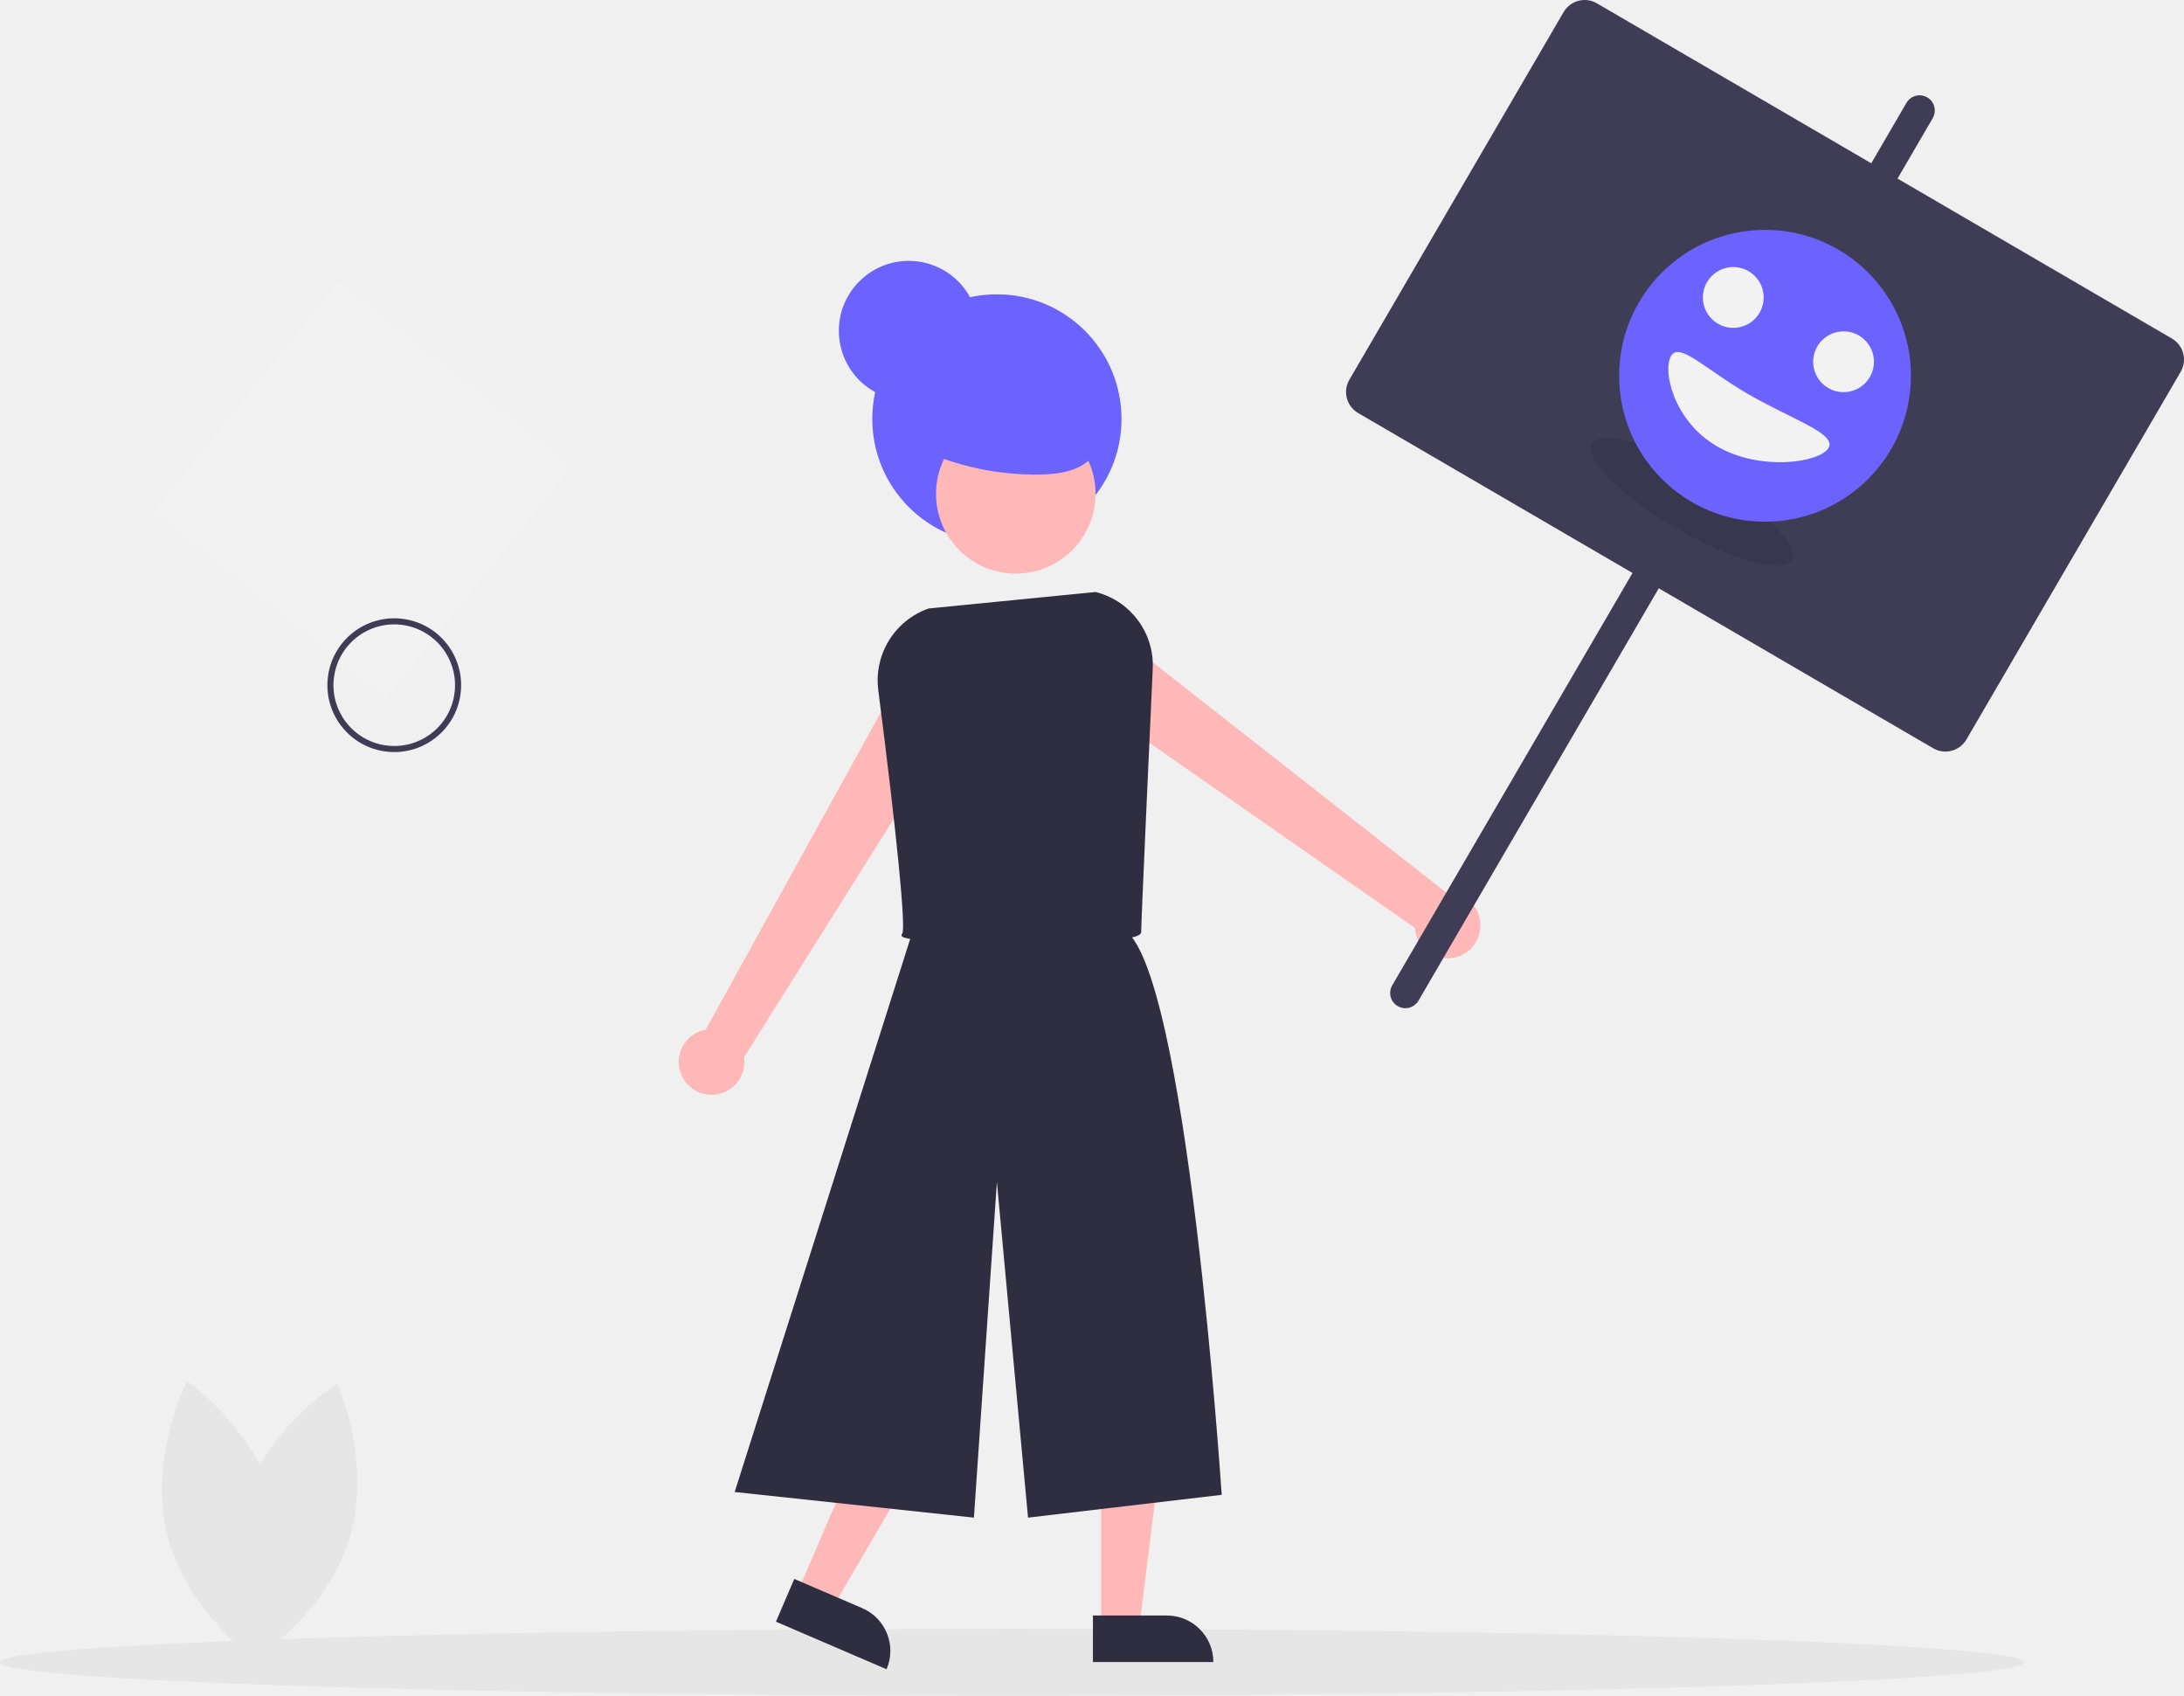
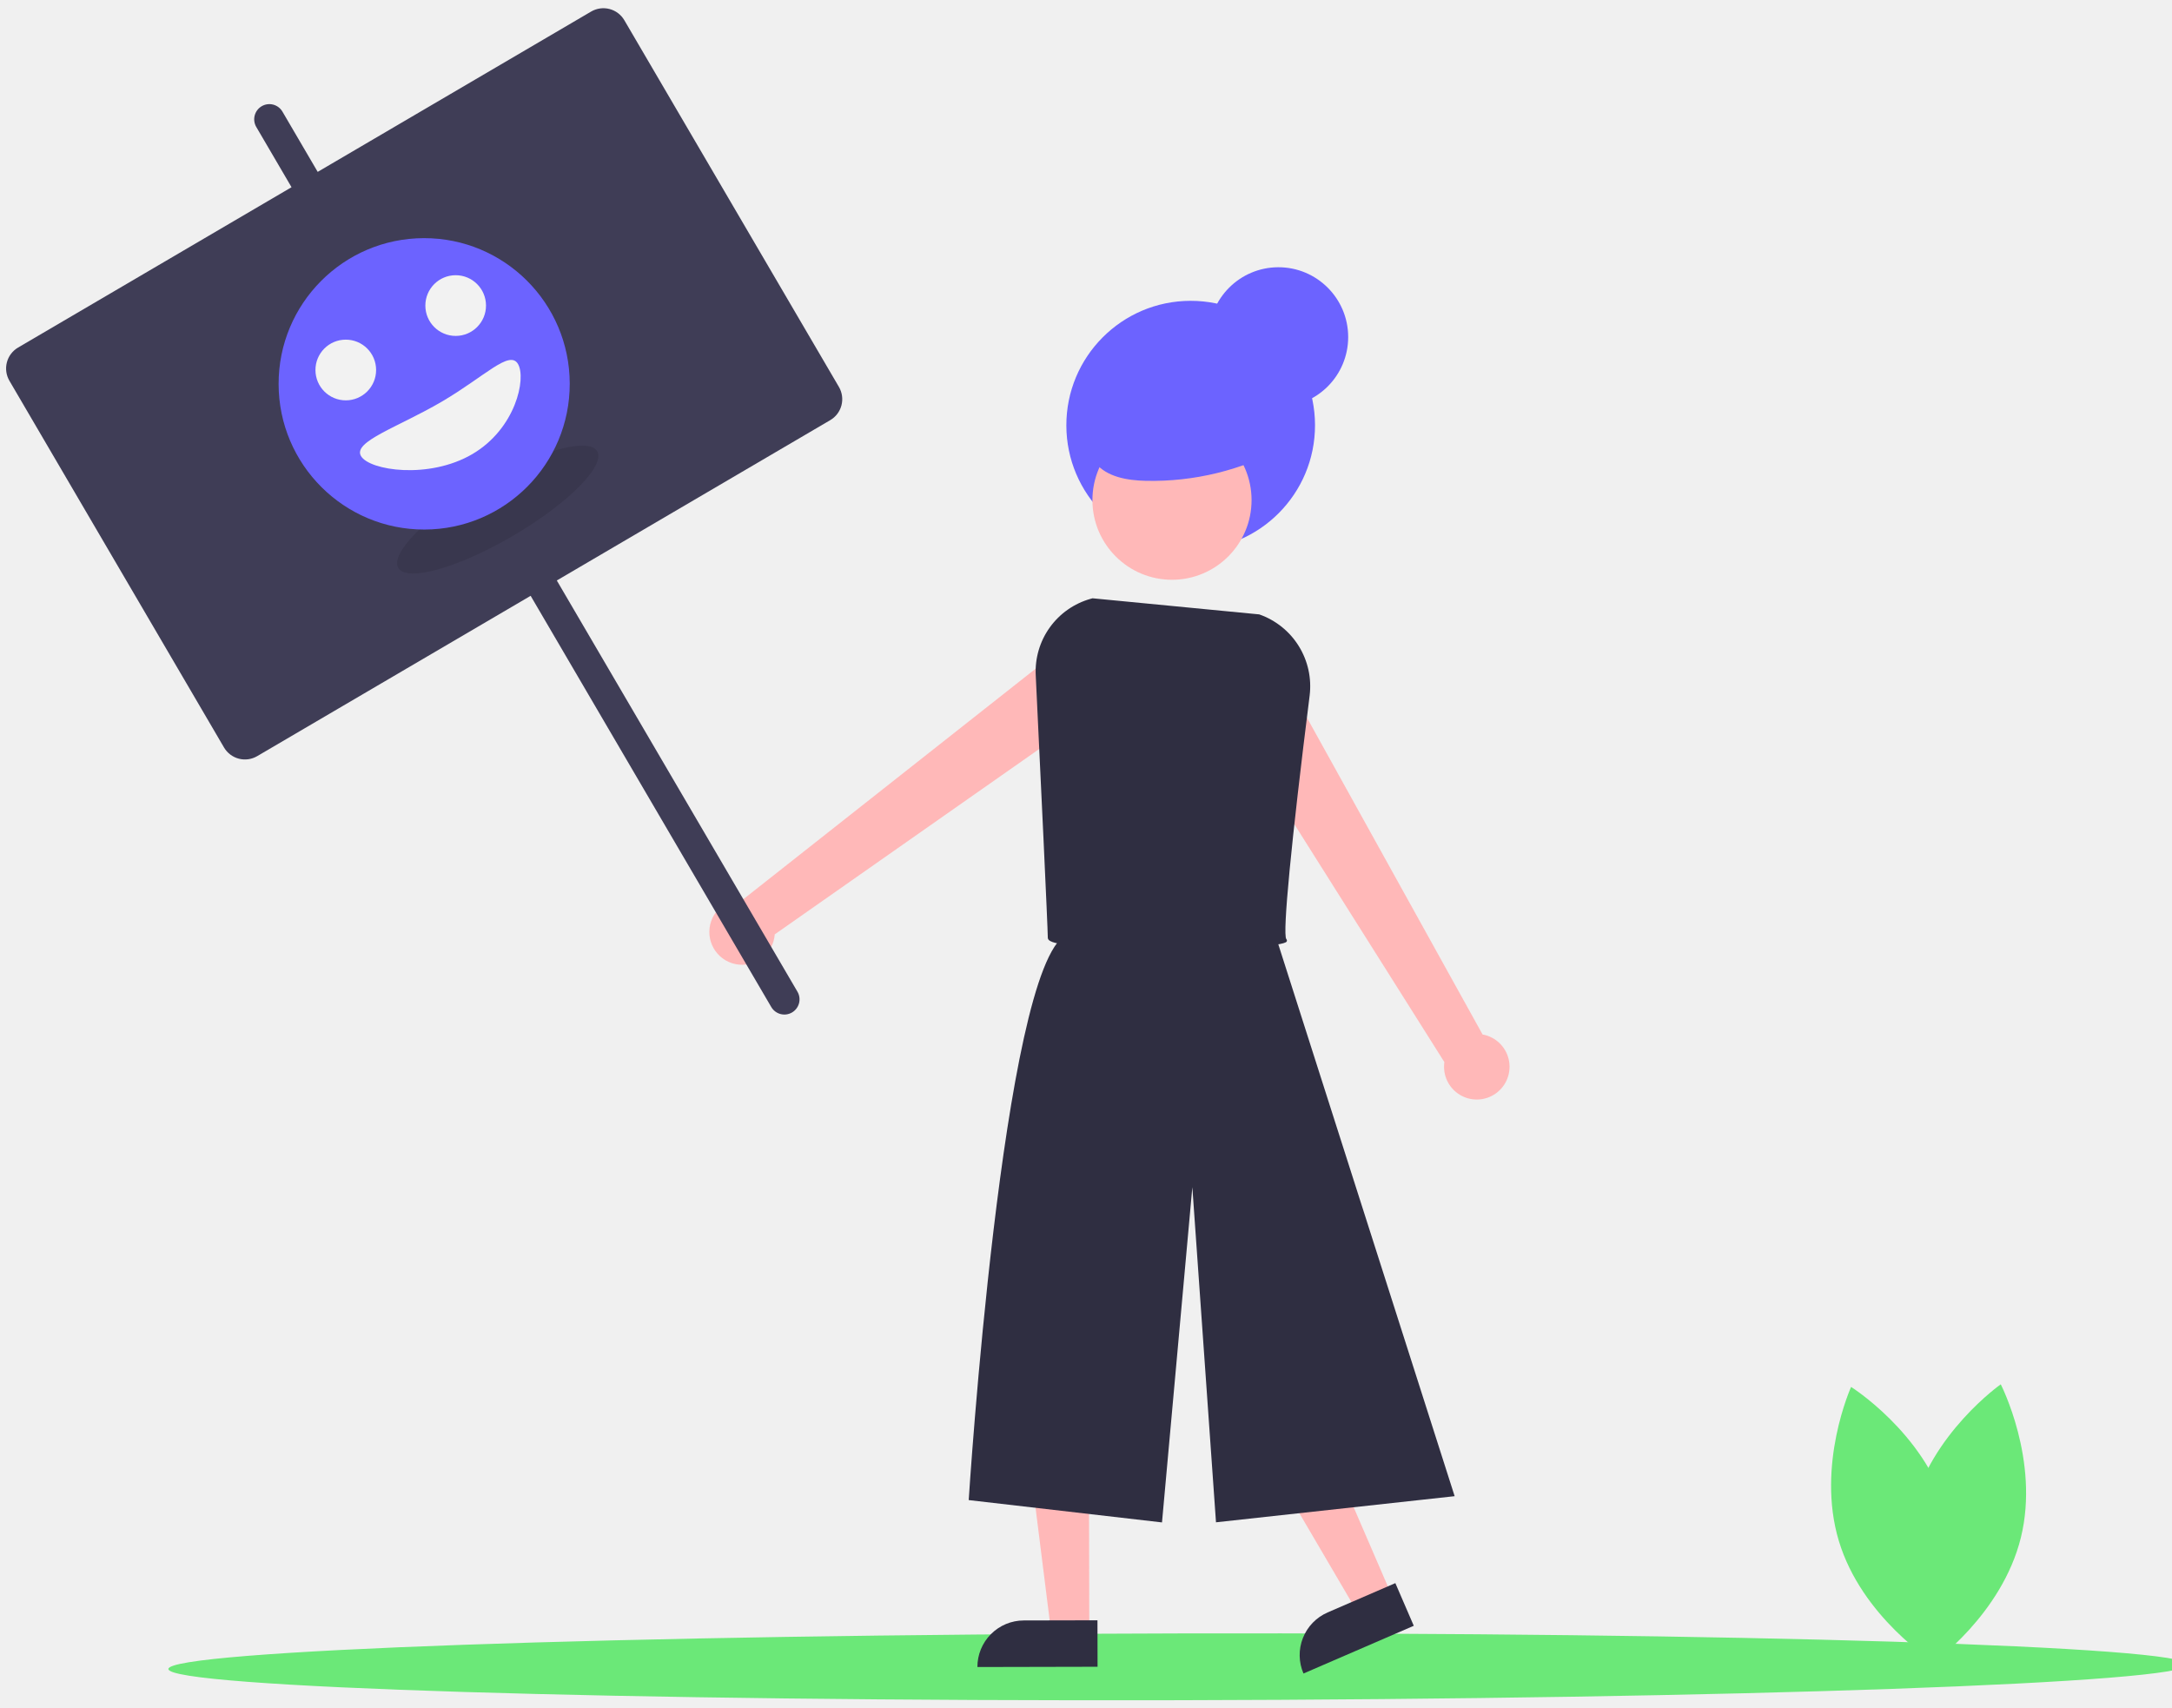
- <svg xmlns="http://www.w3.org/2000/svg" id="fa3e739a-5e46-4e45-bf80-bd55068c5684" data-name="Layer 1" width="718.586" height="557.817" viewBox="0 0 718.586 557.817">
-   <ellipse cx="333" cy="546.817" rx="333" ry="11" fill="#e6e6e6" />
-   <circle cx="328" cy="137.817" r="41" fill="#6c63ff" />
-   <path d="M557.862,403.708l-18.553-14.198L472.89,509.811a10.801,10.801,0,1,0,12.619,9.068Z" transform="translate(-240.7068 -171.0914)" fill="#ffb8b8" />
-   <path d="M727.207,471.988a10.807,10.807,0,0,0-10.649-7.269l-107.016-83.946-16.052,16.974,112.736,78.578a10.802,10.802,0,1,0,20.98-4.337Z" transform="translate(-240.7068 -171.0914)" fill="#ffb8b8" />
-   <polygon points="362.3 535.033 374.908 535.033 380.908 486.404 362.3 486.404 362.3 535.033" fill="#ffb8b8" />
-   <path d="M600.305,702.522h39.624a0,0,0,0,1,0,0V717.831a0,0,0,0,1,0,0H615.614a15.309,15.309,0,0,1-15.309-15.309v0A0,0,0,0,1,600.305,702.522Z" transform="translate(999.5274 1249.261) rotate(-180)" fill="#2f2e41" />
-   <polygon points="262.401 523.777 273.984 528.755 298.698 486.446 281.602 479.099 262.401 523.777" fill="#ffb8b8" />
-   <path d="M497.416,697.693h39.624a0,0,0,0,1,0,0v15.309a0,0,0,0,1,0,0H512.725A15.309,15.309,0,0,1,497.416,697.693v0A0,0,0,0,1,497.416,697.693Z" transform="translate(473.2201 1386.517) rotate(-156.7437)" fill="#2f2e41" />
-   <path d="M542.405,472.958,482.431,661.892l78.716,8.434,7.56-110.418L578.952,670.326l63.723-7.497S631.164,487.951,610.212,476.706,542.405,472.958,542.405,472.958Z" transform="translate(-240.7068 -171.0914)" fill="#2f2e41" />
-   <circle cx="334.217" cy="162.462" r="26.239" fill="#ffb8b8" />
-   <path d="M574.083,481.427c-18.219,0-35.753-.808-36.657-2.374a.663.663,0,0,1,.128-.826c1.253-1.846-1.689-31.847-7.886-80.236A25.066,25.066,0,0,1,546.177,371.28l.116-.026,54.914-5.423.615.173a24.844,24.844,0,0,1,18.158,25.156c-1.416,30.868-3.792,83.15-3.792,86.483,0,.907-1.262,1.361-2.362,1.656C608.479,480.732,590.986,481.427,574.083,481.427ZM538.262,478.934h0Z" transform="translate(-240.7068 -171.0914)" fill="#2f2e41" />
-   <rect x="311.001" y="283.183" width="98" height="98" transform="translate(-364.9976 234.6282) rotate(-51.3326)" fill="#f2f2f2" />
-   <path d="M367.113,418.236a22,22,0,1,1,25.064-18.433A22,22,0,0,1,367.113,418.236Zm6.329-41.52a20,20,0,1,0,16.758,22.786h0A20.022,20.022,0,0,0,373.443,376.716Z" transform="translate(-240.7068 -171.0914)" fill="#3f3d56" />
-   <path d="M320.284,666.295c-7.51,25.086,4.145,50.735,4.145,50.735s23.831-15.025,31.341-40.111-4.145-50.735-4.145-50.735S327.794,641.208,320.284,666.295Z" transform="translate(-240.7068 -171.0914)" fill="#e6e6e6" />
-   <path d="M331.687,666.973c6.321,25.412-6.529,50.483-6.529,50.483s-23.098-16.13-29.418-41.542,6.529-50.483,6.529-50.483S325.366,641.561,331.687,666.973Z" transform="translate(-240.7068 -171.0914)" fill="#e6e6e6" />
-   <path d="M538.024,316.174A90.609,90.609,0,0,0,583.567,327.178c6.083-.158,12.786-1.264,16.639-5.975,4.347-5.315,3.259-13.62-.934-19.057s-10.754-8.503-17.298-10.581c-6.192-1.967-12.827-3.234-19.177-1.859a23.879,23.879,0,0,0-17.304,31.724" transform="translate(-240.7068 -171.0914)" fill="#6c63ff" />
-   <circle cx="299" cy="108.817" r="23" fill="#6c63ff" />
-   <path d="M955.32,282.459l-90.284-52.621,11.582-19.871a5,5,0,1,0-8.64-5.036L856.396,224.802,766.112,172.181a8,8,0,0,0-10.94,2.883L684.675,296.019a8,8,0,0,0,2.883,10.94l90.284,52.621L698.785,495.223a5,5,0,1,0,8.64,5.035L786.482,364.616l90.284,52.621a8,8,0,0,0,10.94-2.883l70.497-120.955A8,8,0,0,0,955.32,282.459Z" transform="translate(-240.7068 -171.0914)" fill="#3f3d56" />
-   <ellipse cx="797.269" cy="336.18" rx="10" ry="38" transform="translate(-135.3508 684.6176) rotate(-59.76482)" opacity="0.1" style="isolation:isolate" />
-   <circle cx="580.732" cy="123.618" r="48" fill="#6c63ff" />
-   <path d="M842.323,318.455c-2.781,4.772-22.396,7.781-36.711-.562s-17.908-24.879-15.127-29.651,10.883,4.028,25.198,12.371S845.104,313.684,842.323,318.455Z" transform="translate(-240.7068 -171.0914)" fill="#f2f2f2" />
-   <circle cx="570.285" cy="97.852" r="10" fill="#f2f2f2" />
-   <circle cx="606.572" cy="119.001" r="10" fill="#f2f2f2" />
+ <svg xmlns="http://www.w3.org/2000/svg" width="304" height="239" viewBox="0 0 304 239" fill="none">
+   <g clip-path="url(#clip0)">
+     <path d="M164.918 237.975C86.858 238.145 23.573 236.19 23.568 233.609C23.562 231.028 86.838 228.798 164.897 228.628C242.957 228.459 306.242 230.413 306.247 232.994C306.253 235.576 242.977 237.806 164.918 237.975Z" fill="#6BE878" />
+     <path d="M166.69 76.945C157.079 76.966 149.271 69.184 149.25 59.563C149.229 49.943 157.003 42.127 166.614 42.106C176.225 42.085 184.033 49.867 184.054 59.488C184.075 69.108 176.301 76.924 166.69 76.945Z" fill="#6C63FF" />
+     <path d="M171.342 99.793L179.204 93.743L207.506 144.794C208.392 144.954 209.211 145.37 209.862 145.992C210.513 146.614 210.967 147.414 211.166 148.293C211.366 149.171 211.303 150.089 210.986 150.931C210.668 151.774 210.109 152.505 209.38 153.032C208.65 153.559 207.782 153.86 206.882 153.896C205.983 153.933 205.093 153.704 204.323 153.238C203.553 152.771 202.938 152.088 202.553 151.274C202.168 150.46 202.031 149.55 202.159 148.659L171.342 99.793Z" fill="#FFB8B8" />
+     <path d="M99.528 128.959C99.848 128.026 100.46 127.221 101.273 126.663C102.086 126.105 103.056 125.824 104.041 125.861L149.386 90.097L156.215 97.293L108.437 130.783C108.39 131.434 108.204 132.067 107.893 132.64C107.582 133.214 107.152 133.714 106.633 134.108C106.113 134.502 105.515 134.781 104.88 134.925C104.244 135.07 103.585 135.077 102.946 134.946C102.308 134.815 101.704 134.55 101.176 134.167C100.648 133.784 100.208 133.293 99.884 132.727C99.561 132.16 99.362 131.531 99.3 130.882C99.239 130.232 99.317 129.577 99.528 128.959L99.528 128.959Z" fill="#FFB8B8" />
+     <path d="M152.461 228.322L147.109 228.334L144.518 207.678L152.416 207.661L152.461 228.322Z" fill="#FFB8B8" />
+     <path d="M136.8 233.33L153.618 233.293L153.604 226.789L143.284 226.812C141.56 226.815 139.909 227.504 138.693 228.727C137.477 229.949 136.796 231.605 136.8 233.33L136.8 233.33Z" fill="#2F2E41" />
+     <path d="M194.852 223.448L189.94 225.573L179.411 207.62L186.661 204.483L194.852 223.448Z" fill="#FFB8B8" />
+     <path d="M182.439 234.238L197.876 227.558L195.297 221.587L185.825 225.687C184.243 226.371 182.997 227.657 182.362 229.261C181.728 230.864 181.755 232.655 182.439 234.238Z" fill="#2F2E41" />
+     <path d="M177.967 129.201L203.597 209.418L170.195 213.074L166.884 166.168L162.637 213.09L135.584 209.964C135.584 209.964 140.308 135.653 149.19 130.856C158.073 126.059 177.967 129.201 177.967 129.201Z" fill="#2F2E41" />
+     <path d="M164.06 81.15C157.909 81.164 152.912 76.183 152.899 70.026C152.886 63.869 157.861 58.867 164.012 58.854C170.162 58.841 175.159 63.821 175.173 69.978C175.186 76.135 170.211 81.137 164.06 81.15Z" fill="#FFB8B8" />
+     <path d="M164.529 132.829C172.262 132.812 179.704 132.452 180.086 131.786C180.118 131.73 180.13 131.665 180.12 131.601C180.11 131.537 180.079 131.478 180.031 131.435C179.497 130.652 180.718 117.903 183.304 97.338C183.597 94.93 183.059 92.493 181.78 90.432C180.502 88.371 178.559 86.809 176.272 86.004L176.223 85.993L152.91 83.74L152.649 83.814C150.345 84.461 148.329 85.873 146.933 87.818C145.536 89.764 144.843 92.127 144.965 94.519C145.595 107.633 146.652 129.844 146.655 131.26C146.656 131.645 147.192 131.837 147.659 131.961C149.929 132.565 157.355 132.844 164.529 132.829Z" fill="#2F2E41" />
+     <path d="M272.423 211.139C275.634 221.79 270.711 232.698 270.711 232.698C270.711 232.698 260.582 226.337 257.371 215.685C254.16 205.034 259.084 194.126 259.084 194.126C259.084 194.126 269.213 200.487 272.423 211.139Z" fill="#6BE878" />
+     <path d="M267.584 211.438C264.925 222.24 270.402 232.88 270.402 232.88C270.402 232.88 280.191 226.006 282.85 215.203C285.509 204.401 280.032 193.76 280.032 193.76C280.032 193.76 270.243 200.635 267.584 211.438Z" fill="#6BE878" />
+     <path d="M179.681 62.584C173.766 65.825 167.103 67.452 160.362 67.302C157.779 67.24 154.933 66.776 153.294 64.778C151.444 62.524 151.898 58.995 153.673 56.68C155.447 54.366 158.229 53.058 161.005 52.169C163.631 51.327 166.446 50.783 169.143 51.361C170.566 51.666 171.906 52.275 173.073 53.145C174.24 54.015 175.207 55.127 175.906 56.404C176.606 57.681 177.023 59.095 177.128 60.547C177.233 62 177.025 63.459 176.517 64.824" fill="#6C63FF" />
+     <path d="M178.955 56.95C173.564 56.961 169.183 52.596 169.172 47.199C169.16 41.802 173.521 37.417 178.913 37.406C184.304 37.394 188.684 41.76 188.696 47.156C188.708 52.553 184.347 56.938 178.955 56.95Z" fill="#6C63FF" />
+     <path d="M2.532 48.645L40.804 26.204L35.87 17.773C35.729 17.532 35.637 17.266 35.599 16.989C35.56 16.713 35.577 16.432 35.648 16.162C35.718 15.892 35.841 15.639 36.009 15.416C36.177 15.194 36.388 15.007 36.628 14.866C36.869 14.725 37.135 14.633 37.411 14.594C37.687 14.556 37.968 14.573 38.237 14.643C38.507 14.714 38.76 14.837 38.982 15.005C39.204 15.174 39.391 15.384 39.532 15.625L44.466 24.057L82.738 1.617C83.515 1.161 84.441 1.033 85.313 1.261C86.184 1.489 86.929 2.054 87.384 2.831L117.418 54.157C117.873 54.934 118.001 55.861 117.774 56.734C117.546 57.606 116.982 58.352 116.204 58.807L77.933 81.248L111.613 138.805C111.754 139.046 111.846 139.312 111.885 139.589C111.923 139.865 111.906 140.146 111.836 140.416C111.765 140.686 111.642 140.94 111.474 141.162C111.306 141.384 111.095 141.572 110.855 141.713C110.614 141.854 110.348 141.946 110.072 141.984C109.796 142.022 109.515 142.005 109.246 141.935C108.976 141.864 108.723 141.741 108.501 141.573C108.278 141.404 108.092 141.193 107.951 140.953L74.27 83.395L35.998 105.836C35.613 106.061 35.188 106.209 34.746 106.27C34.304 106.331 33.855 106.304 33.424 106.191C32.992 106.079 32.587 105.882 32.232 105.612C31.876 105.343 31.577 105.006 31.352 104.621L1.318 53.296C1.093 52.91 0.945 52.485 0.884 52.042C0.823 51.6 0.85 51.151 0.963 50.719C1.075 50.287 1.272 49.881 1.541 49.526C1.81 49.17 2.147 48.87 2.532 48.645Z" fill="#3F3D56" />
+     <path opacity="0.1" d="M55.748 79.484C54.563 77.459 59.834 72.164 67.52 67.657C75.206 63.151 82.398 61.138 83.582 63.163C84.767 65.188 79.497 70.483 71.811 74.989C64.124 79.496 56.933 81.508 55.748 79.484Z" fill="black" />
+     <path d="M59.413 74.12C48.161 74.144 39.019 65.034 38.995 53.77C38.97 42.507 48.072 33.357 59.324 33.332C70.576 33.308 79.717 42.419 79.742 53.682C79.766 64.945 70.664 74.095 59.413 74.12Z" fill="#6C63FF" />
+     <path d="M50.526 63.834C51.711 65.859 60.039 67.12 66.107 63.562C72.175 60.004 73.685 52.975 72.501 50.95C71.316 48.925 67.885 52.672 61.817 56.229C55.749 59.787 49.341 61.81 50.526 63.834Z" fill="#F2F2F2" />
+     <path d="M63.788 47.018C61.444 47.023 59.539 45.125 59.534 42.779C59.529 40.432 61.425 38.526 63.769 38.521C66.113 38.516 68.018 40.414 68.023 42.76C68.028 45.107 66.132 47.013 63.788 47.018Z" fill="#F2F2F2" />
+     <path d="M48.406 56.037C46.062 56.042 44.157 54.144 44.152 51.798C44.147 49.451 46.043 47.545 48.387 47.54C50.731 47.535 52.636 49.433 52.641 51.779C52.646 54.126 50.75 56.032 48.406 56.037Z" fill="#F2F2F2" />
+   </g>
+   <defs>
+     <clipPath id="clip0">
+       <rect width="305" height="237" fill="white" transform="matrix(-0.999998 0.00217489 0.00217489 0.999998 305.742 0.668579)" />
+     </clipPath>
+   </defs>
</svg>
